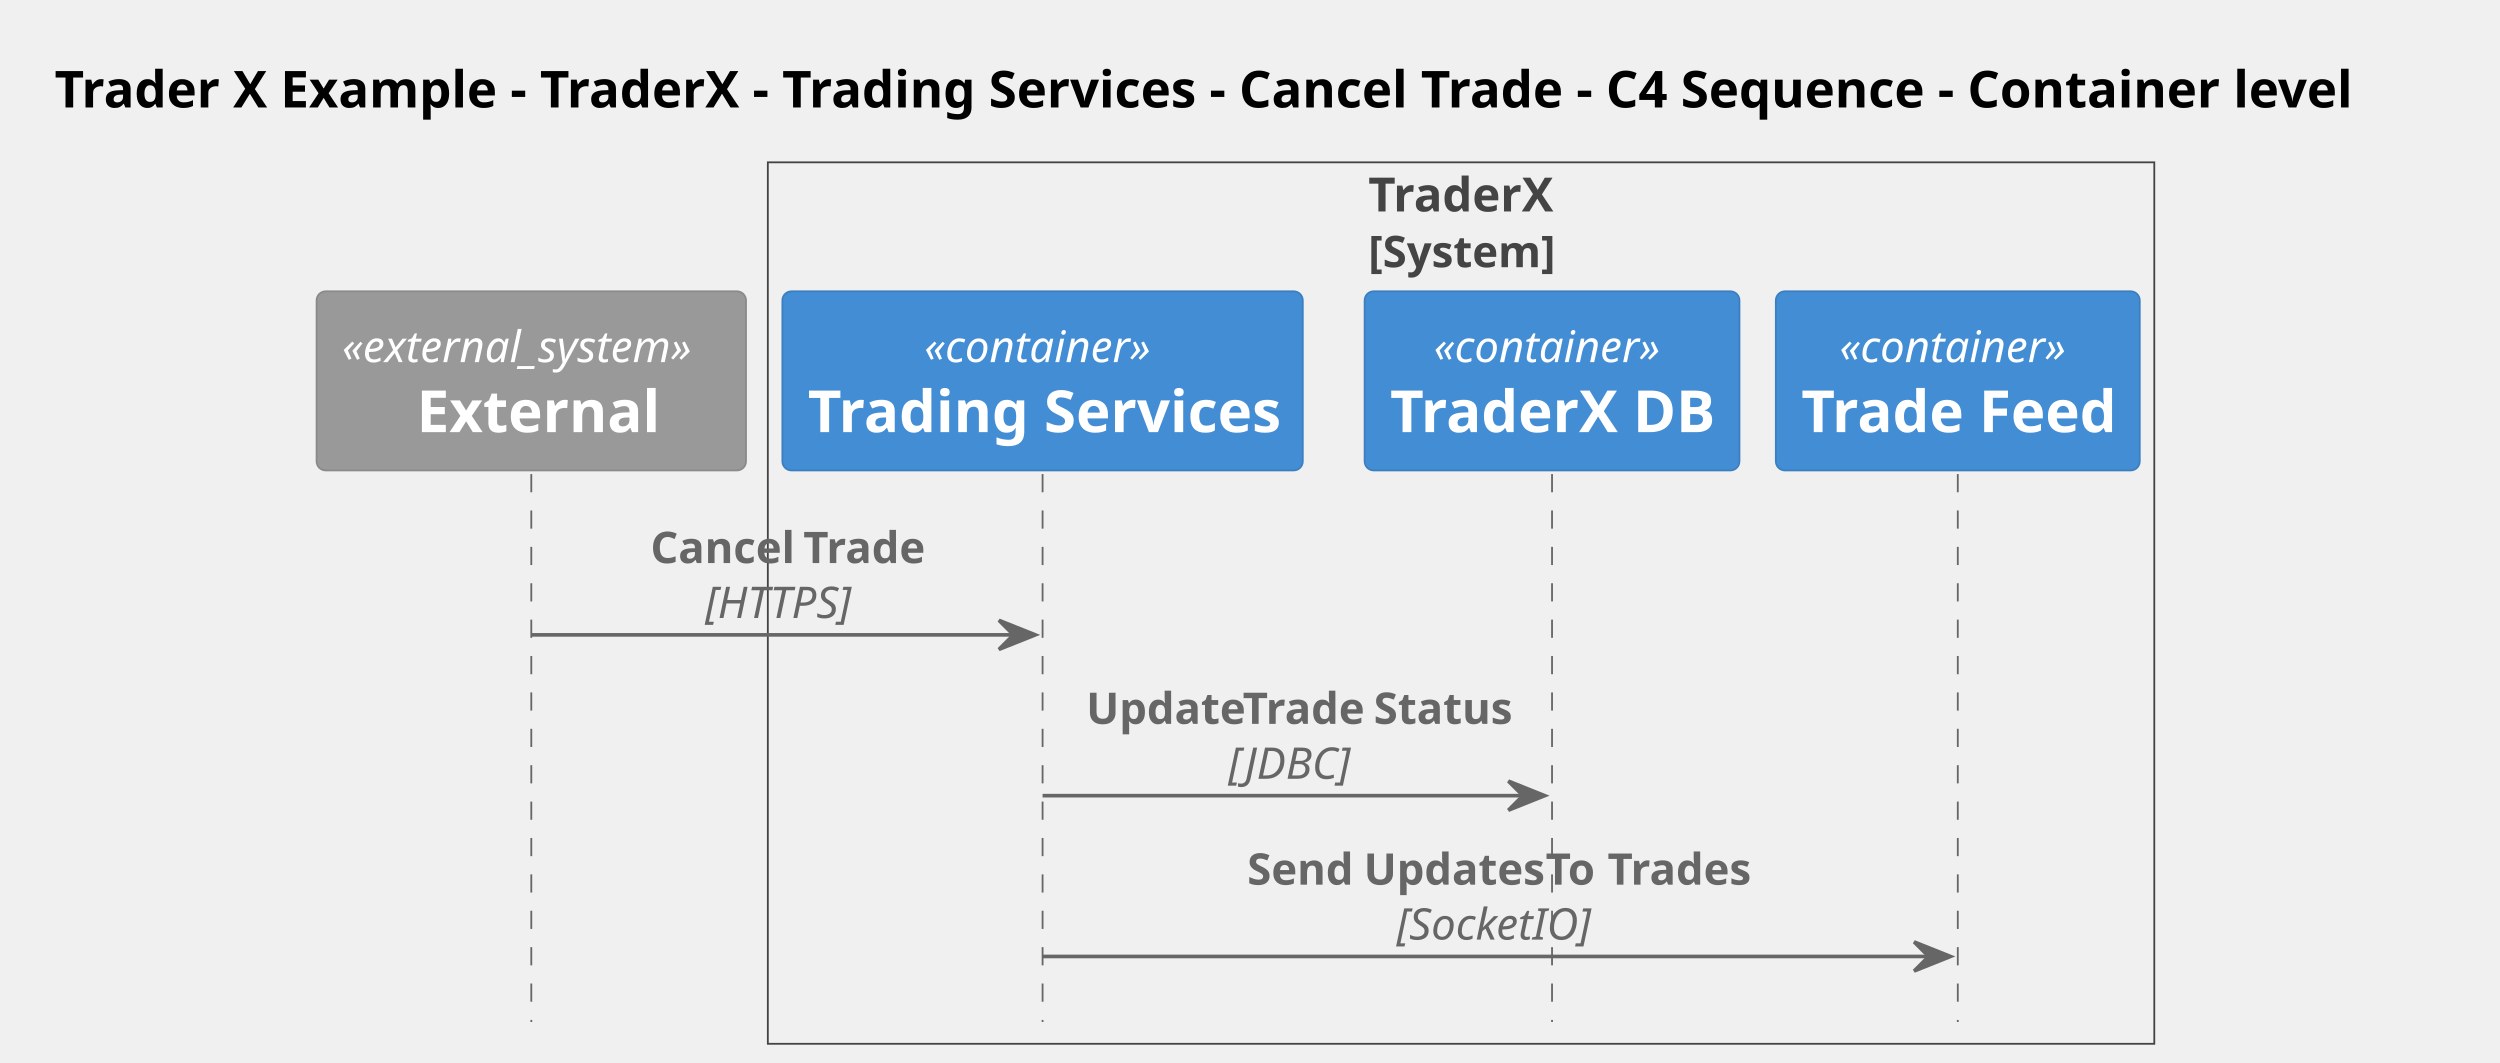
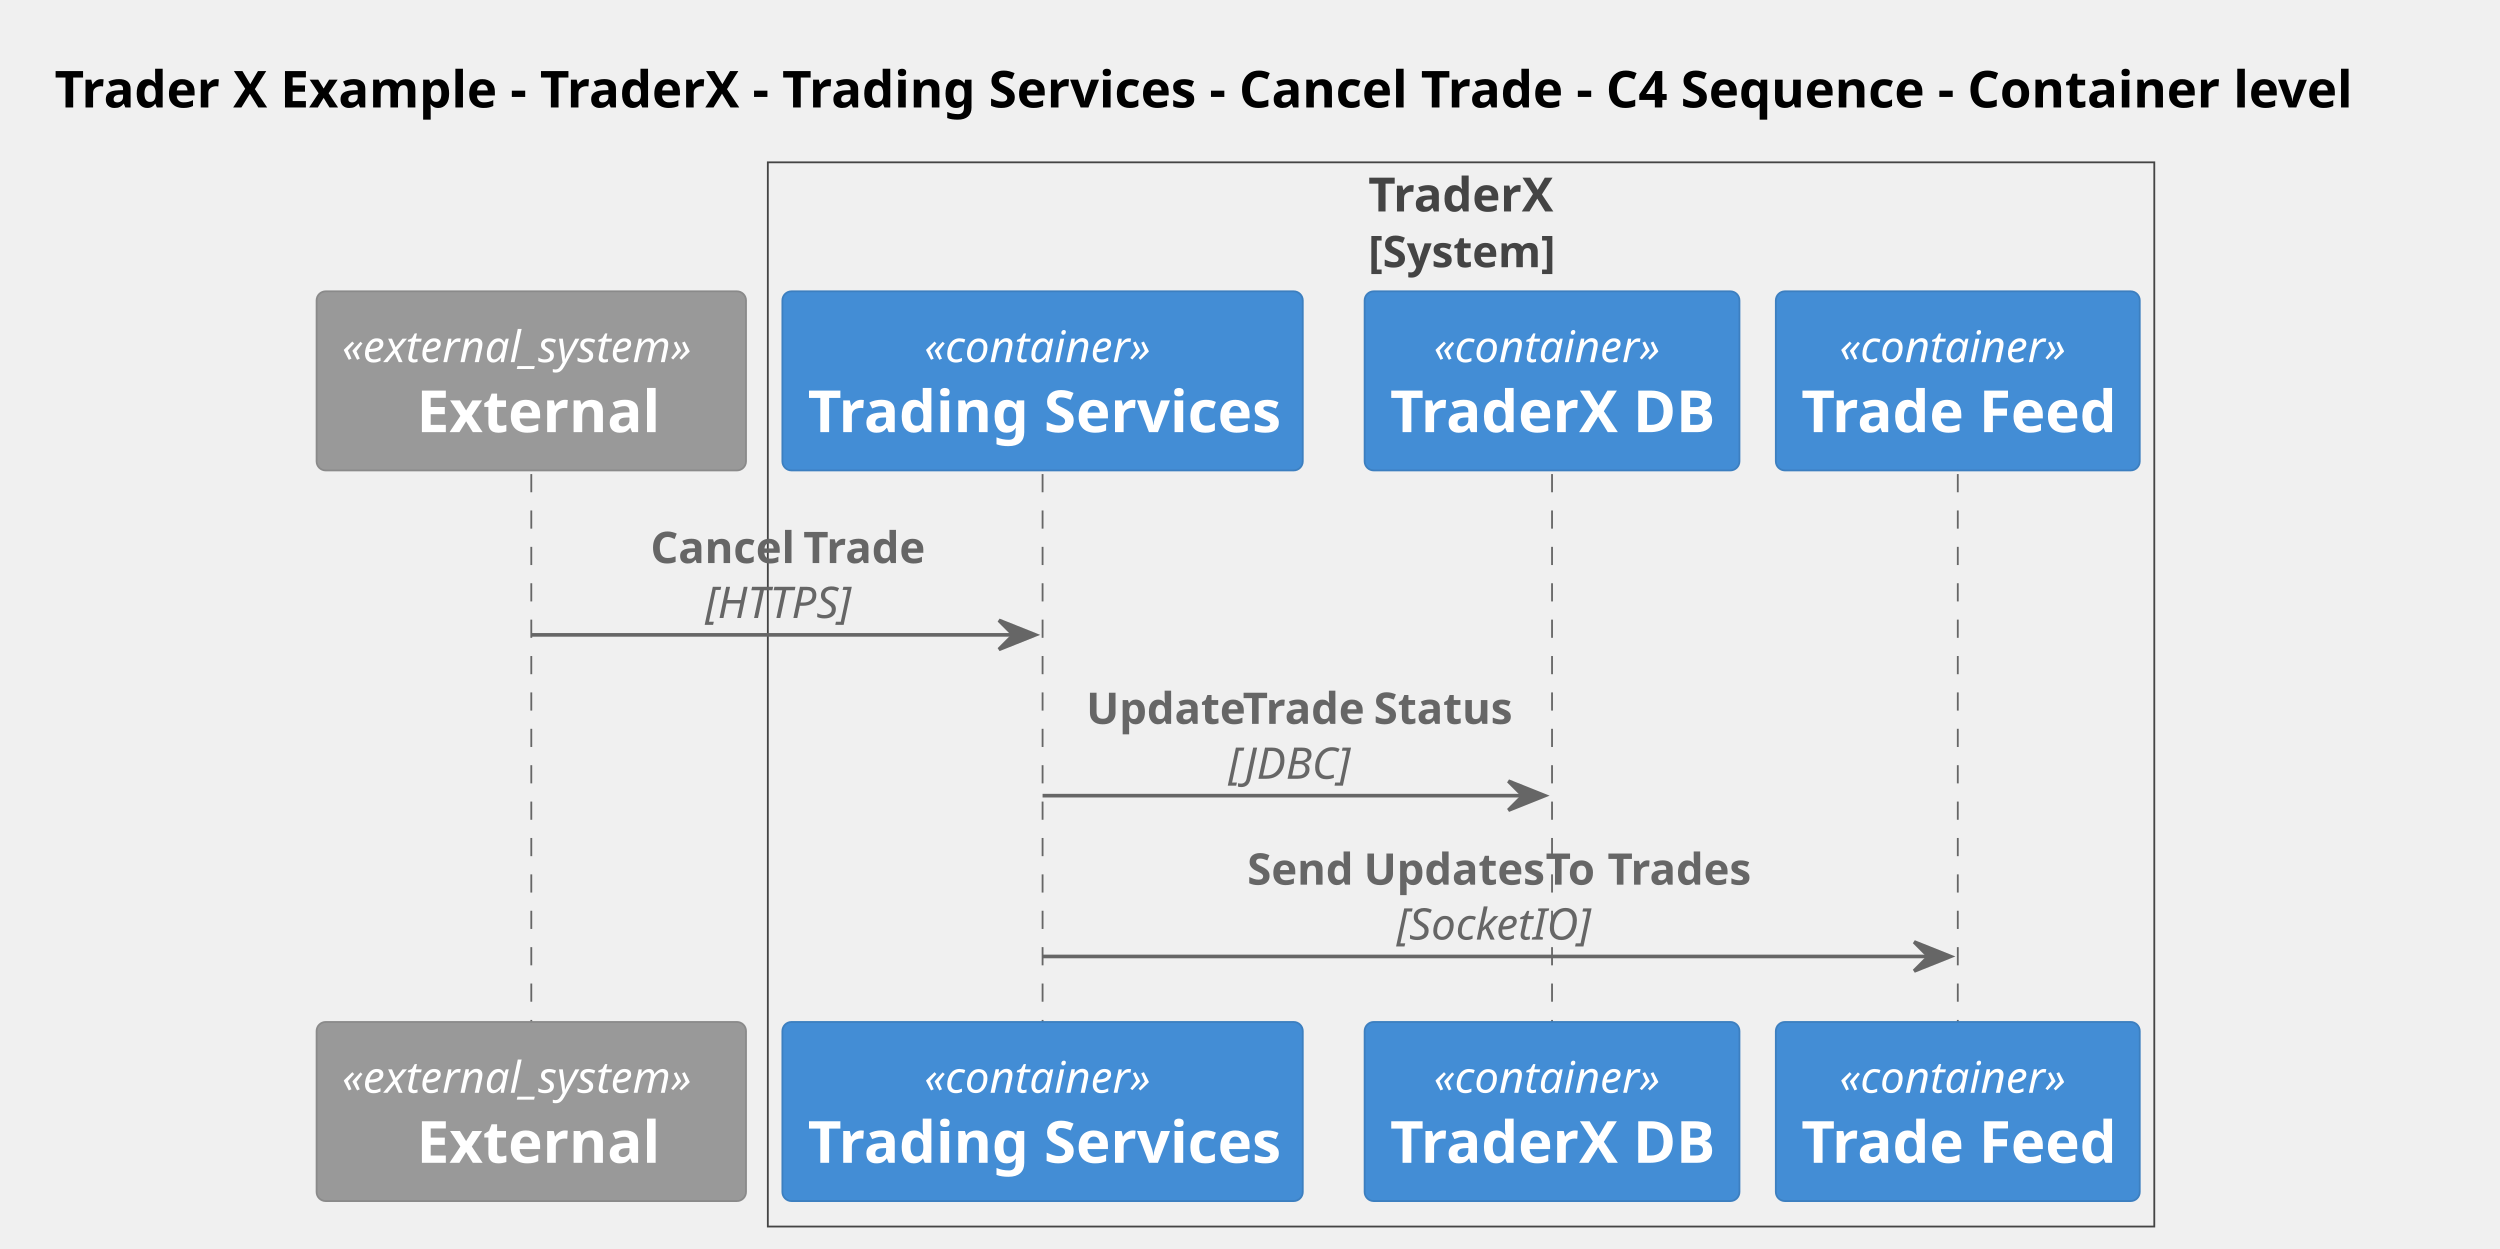
- <svg xmlns="http://www.w3.org/2000/svg" contentStyleType="text/css" height="292px" preserveAspectRatio="none" style="width:687px;height:292px;background:#FFFFFF;" version="1.1" viewBox="0 0 687 292" width="687px" zoomAndPan="magnify">
+ <svg xmlns="http://www.w3.org/2000/svg" contentStyleType="text/css" height="343px" preserveAspectRatio="none" style="width:687px;height:343px;background:#FFFFFF;" version="1.1" viewBox="0 0 687 343" width="687px" zoomAndPan="magnify">
  <defs />
  <g>
-     <rect fill="none" height="242.227" style="stroke:#444444;stroke-width:0.5;" width="381" x="211" y="44.609" />
+     <rect fill="none" height="292.445" style="stroke:#444444;stroke-width:0.5;" width="381" x="211" y="44.609" />
    <text fill="#444444" font-family="sans-serif" font-size="13" font-weight="bold" lengthAdjust="spacing" textLength="51" x="376" y="58.105">TraderX</text>
    <text fill="#444444" font-family="sans-serif" font-size="12" font-weight="bold" lengthAdjust="spacing" textLength="51" x="376" y="73.418">[System]</text>
    <text fill="#000000" font-family="sans-serif" font-size="14" font-weight="bold" lengthAdjust="spacing" textLength="654" x="15" y="29.533">Trader X Example - TraderX - Trading Services - Cancel Trade - C4 Sequence - Container level</text>
    <line style="stroke:#666666;stroke-width:0.5;stroke-dasharray:5.0,5.0;" x1="146" x2="146" y1="130.273" y2="280.836" />
    <line style="stroke:#666666;stroke-width:0.5;stroke-dasharray:5.0,5.0;" x1="286.5" x2="286.5" y1="130.273" y2="280.836" />
    <line style="stroke:#666666;stroke-width:0.5;stroke-dasharray:5.0,5.0;" x1="426.5" x2="426.5" y1="130.273" y2="280.836" />
    <line style="stroke:#666666;stroke-width:0.5;stroke-dasharray:5.0,5.0;" x1="538" x2="538" y1="130.273" y2="280.836" />
    <rect fill="#999999" height="49.219" rx="2.5" ry="2.5" style="stroke:#8A8A8A;stroke-width:0.5;" width="118" x="87" y="80.055" />
    <text fill="#FFFFFF" font-family="sans-serif" font-size="12" font-style="italic" lengthAdjust="spacing" textLength="104" x="94" y="99.512">«external_system»</text>
    <text fill="#FFFFFF" font-family="sans-serif" font-size="16" font-weight="bold" lengthAdjust="spacing" textLength="63" x="114.5" y="118.758">External</text>
    <rect fill="#438DD5" height="49.219" rx="2.5" ry="2.5" style="stroke:#3C7FC0;stroke-width:0.5;" width="143" x="215" y="80.055" />
    <text fill="#FFFFFF" font-family="sans-serif" font-size="12" font-style="italic" lengthAdjust="spacing" textLength="65" x="254" y="99.512">«container»</text>
    <text fill="#FFFFFF" font-family="sans-serif" font-size="16" font-weight="bold" lengthAdjust="spacing" textLength="129" x="222" y="118.758">Trading Services</text>
    <rect fill="#438DD5" height="49.219" rx="2.5" ry="2.5" style="stroke:#3C7FC0;stroke-width:0.5;" width="103" x="375" y="80.055" />
    <text fill="#FFFFFF" font-family="sans-serif" font-size="12" font-style="italic" lengthAdjust="spacing" textLength="65" x="394" y="99.512">«container»</text>
    <text fill="#FFFFFF" font-family="sans-serif" font-size="16" font-weight="bold" lengthAdjust="spacing" textLength="89" x="382" y="118.758">TraderX DB</text>
    <rect fill="#438DD5" height="49.219" rx="2.5" ry="2.5" style="stroke:#3C7FC0;stroke-width:0.5;" width="100" x="488" y="80.055" />
    <text fill="#FFFFFF" font-family="sans-serif" font-size="12" font-style="italic" lengthAdjust="spacing" textLength="65" x="505.5" y="99.512">«container»</text>
    <text fill="#FFFFFF" font-family="sans-serif" font-size="16" font-weight="bold" lengthAdjust="spacing" textLength="86" x="495" y="118.758">Trade Feed</text>
+     <rect fill="#999999" height="49.219" rx="2.5" ry="2.5" style="stroke:#8A8A8A;stroke-width:0.5;" width="118" x="87" y="280.836" />
+     <text fill="#FFFFFF" font-family="sans-serif" font-size="12" font-style="italic" lengthAdjust="spacing" textLength="104" x="94" y="300.293">«external_system»</text>
+     <text fill="#FFFFFF" font-family="sans-serif" font-size="16" font-weight="bold" lengthAdjust="spacing" textLength="63" x="114.5" y="319.539">External</text>
+     <rect fill="#438DD5" height="49.219" rx="2.5" ry="2.5" style="stroke:#3C7FC0;stroke-width:0.5;" width="143" x="215" y="280.836" />
+     <text fill="#FFFFFF" font-family="sans-serif" font-size="12" font-style="italic" lengthAdjust="spacing" textLength="65" x="254" y="300.293">«container»</text>
+     <text fill="#FFFFFF" font-family="sans-serif" font-size="16" font-weight="bold" lengthAdjust="spacing" textLength="129" x="222" y="319.539">Trading Services</text>
+     <rect fill="#438DD5" height="49.219" rx="2.5" ry="2.5" style="stroke:#3C7FC0;stroke-width:0.5;" width="103" x="375" y="280.836" />
+     <text fill="#FFFFFF" font-family="sans-serif" font-size="12" font-style="italic" lengthAdjust="spacing" textLength="65" x="394" y="300.293">«container»</text>
+     <text fill="#FFFFFF" font-family="sans-serif" font-size="16" font-weight="bold" lengthAdjust="spacing" textLength="89" x="382" y="319.539">TraderX DB</text>
+     <rect fill="#438DD5" height="49.219" rx="2.5" ry="2.5" style="stroke:#3C7FC0;stroke-width:0.5;" width="100" x="488" y="280.836" />
+     <text fill="#FFFFFF" font-family="sans-serif" font-size="12" font-style="italic" lengthAdjust="spacing" textLength="65" x="505.5" y="300.293">«container»</text>
+     <text fill="#FFFFFF" font-family="sans-serif" font-size="16" font-weight="bold" lengthAdjust="spacing" textLength="86" x="495" y="319.539">Trade Feed</text>
    <polygon fill="#666666" points="274.5,170.461,284.5,174.461,274.5,178.461,278.5,174.461" style="stroke:#666666;stroke-width:1.0;" />
    <line style="stroke:#666666;stroke-width:1.0;" x1="146" x2="280.5" y1="174.461" y2="174.461" />
    <text fill="#666666" font-family="sans-serif" font-size="12" font-weight="bold" lengthAdjust="spacing" textLength="39" x="178.75" y="154.731">Cancel</text>
    <text fill="#666666" font-family="sans-serif" font-size="12" font-weight="bold" lengthAdjust="spacing" textLength="3" x="217.75" y="154.731"> </text>
    <text fill="#666666" font-family="sans-serif" font-size="12" font-weight="bold" lengthAdjust="spacing" textLength="33" x="220.75" y="154.731">Trade</text>
    <text fill="#666666" font-family="sans-serif" font-size="12" font-style="italic" lengthAdjust="spacing" textLength="45" x="193.75" y="169.824">[HTTPS]</text>
    <polygon fill="#666666" points="414.5,214.648,424.5,218.648,414.5,222.648,418.5,218.648" style="stroke:#666666;stroke-width:1.0;" />
    <line style="stroke:#666666;stroke-width:1.0;" x1="286.5" x2="420.5" y1="218.648" y2="218.648" />
    <text fill="#666666" font-family="sans-serif" font-size="12" font-weight="bold" lengthAdjust="spacing" textLength="40" x="298.5" y="198.918">Update</text>
    <text fill="#666666" font-family="sans-serif" font-size="12" font-weight="bold" lengthAdjust="spacing" textLength="3" x="338.5" y="198.918"> </text>
    <text fill="#666666" font-family="sans-serif" font-size="12" font-weight="bold" lengthAdjust="spacing" textLength="33" x="341.5" y="198.918">Trade</text>
    <text fill="#666666" font-family="sans-serif" font-size="12" font-weight="bold" lengthAdjust="spacing" textLength="3" x="374.5" y="198.918"> </text>
    <text fill="#666666" font-family="sans-serif" font-size="12" font-weight="bold" lengthAdjust="spacing" textLength="37" x="377.5" y="198.918">Status</text>
    <text fill="#666666" font-family="sans-serif" font-size="12" font-style="italic" lengthAdjust="spacing" textLength="38" x="337.5" y="214.012">[JDBC]</text>
    <polygon fill="#666666" points="526,258.836,536,262.836,526,266.836,530,262.836" style="stroke:#666666;stroke-width:1.0;" />
    <line style="stroke:#666666;stroke-width:1.0;" x1="286.5" x2="532" y1="262.836" y2="262.836" />
    <text fill="#666666" font-family="sans-serif" font-size="12" font-weight="bold" lengthAdjust="spacing" textLength="29" x="342.75" y="243.106">Send</text>
    <text fill="#666666" font-family="sans-serif" font-size="12" font-weight="bold" lengthAdjust="spacing" textLength="3" x="371.75" y="243.106"> </text>
    <text fill="#666666" font-family="sans-serif" font-size="12" font-weight="bold" lengthAdjust="spacing" textLength="47" x="374.75" y="243.106">Updates</text>
    <text fill="#666666" font-family="sans-serif" font-size="12" font-weight="bold" lengthAdjust="spacing" textLength="3" x="421.75" y="243.106"> </text>
    <text fill="#666666" font-family="sans-serif" font-size="12" font-weight="bold" lengthAdjust="spacing" textLength="14" x="424.75" y="243.106">To</text>
    <text fill="#666666" font-family="sans-serif" font-size="12" font-weight="bold" lengthAdjust="spacing" textLength="3" x="438.75" y="243.106"> </text>
    <text fill="#666666" font-family="sans-serif" font-size="12" font-weight="bold" lengthAdjust="spacing" textLength="40" x="441.75" y="243.106">Trades</text>
    <text fill="#666666" font-family="sans-serif" font-size="12" font-style="italic" lengthAdjust="spacing" textLength="57" x="383.75" y="258.199">[SocketIO]</text>
  </g>
</svg>
